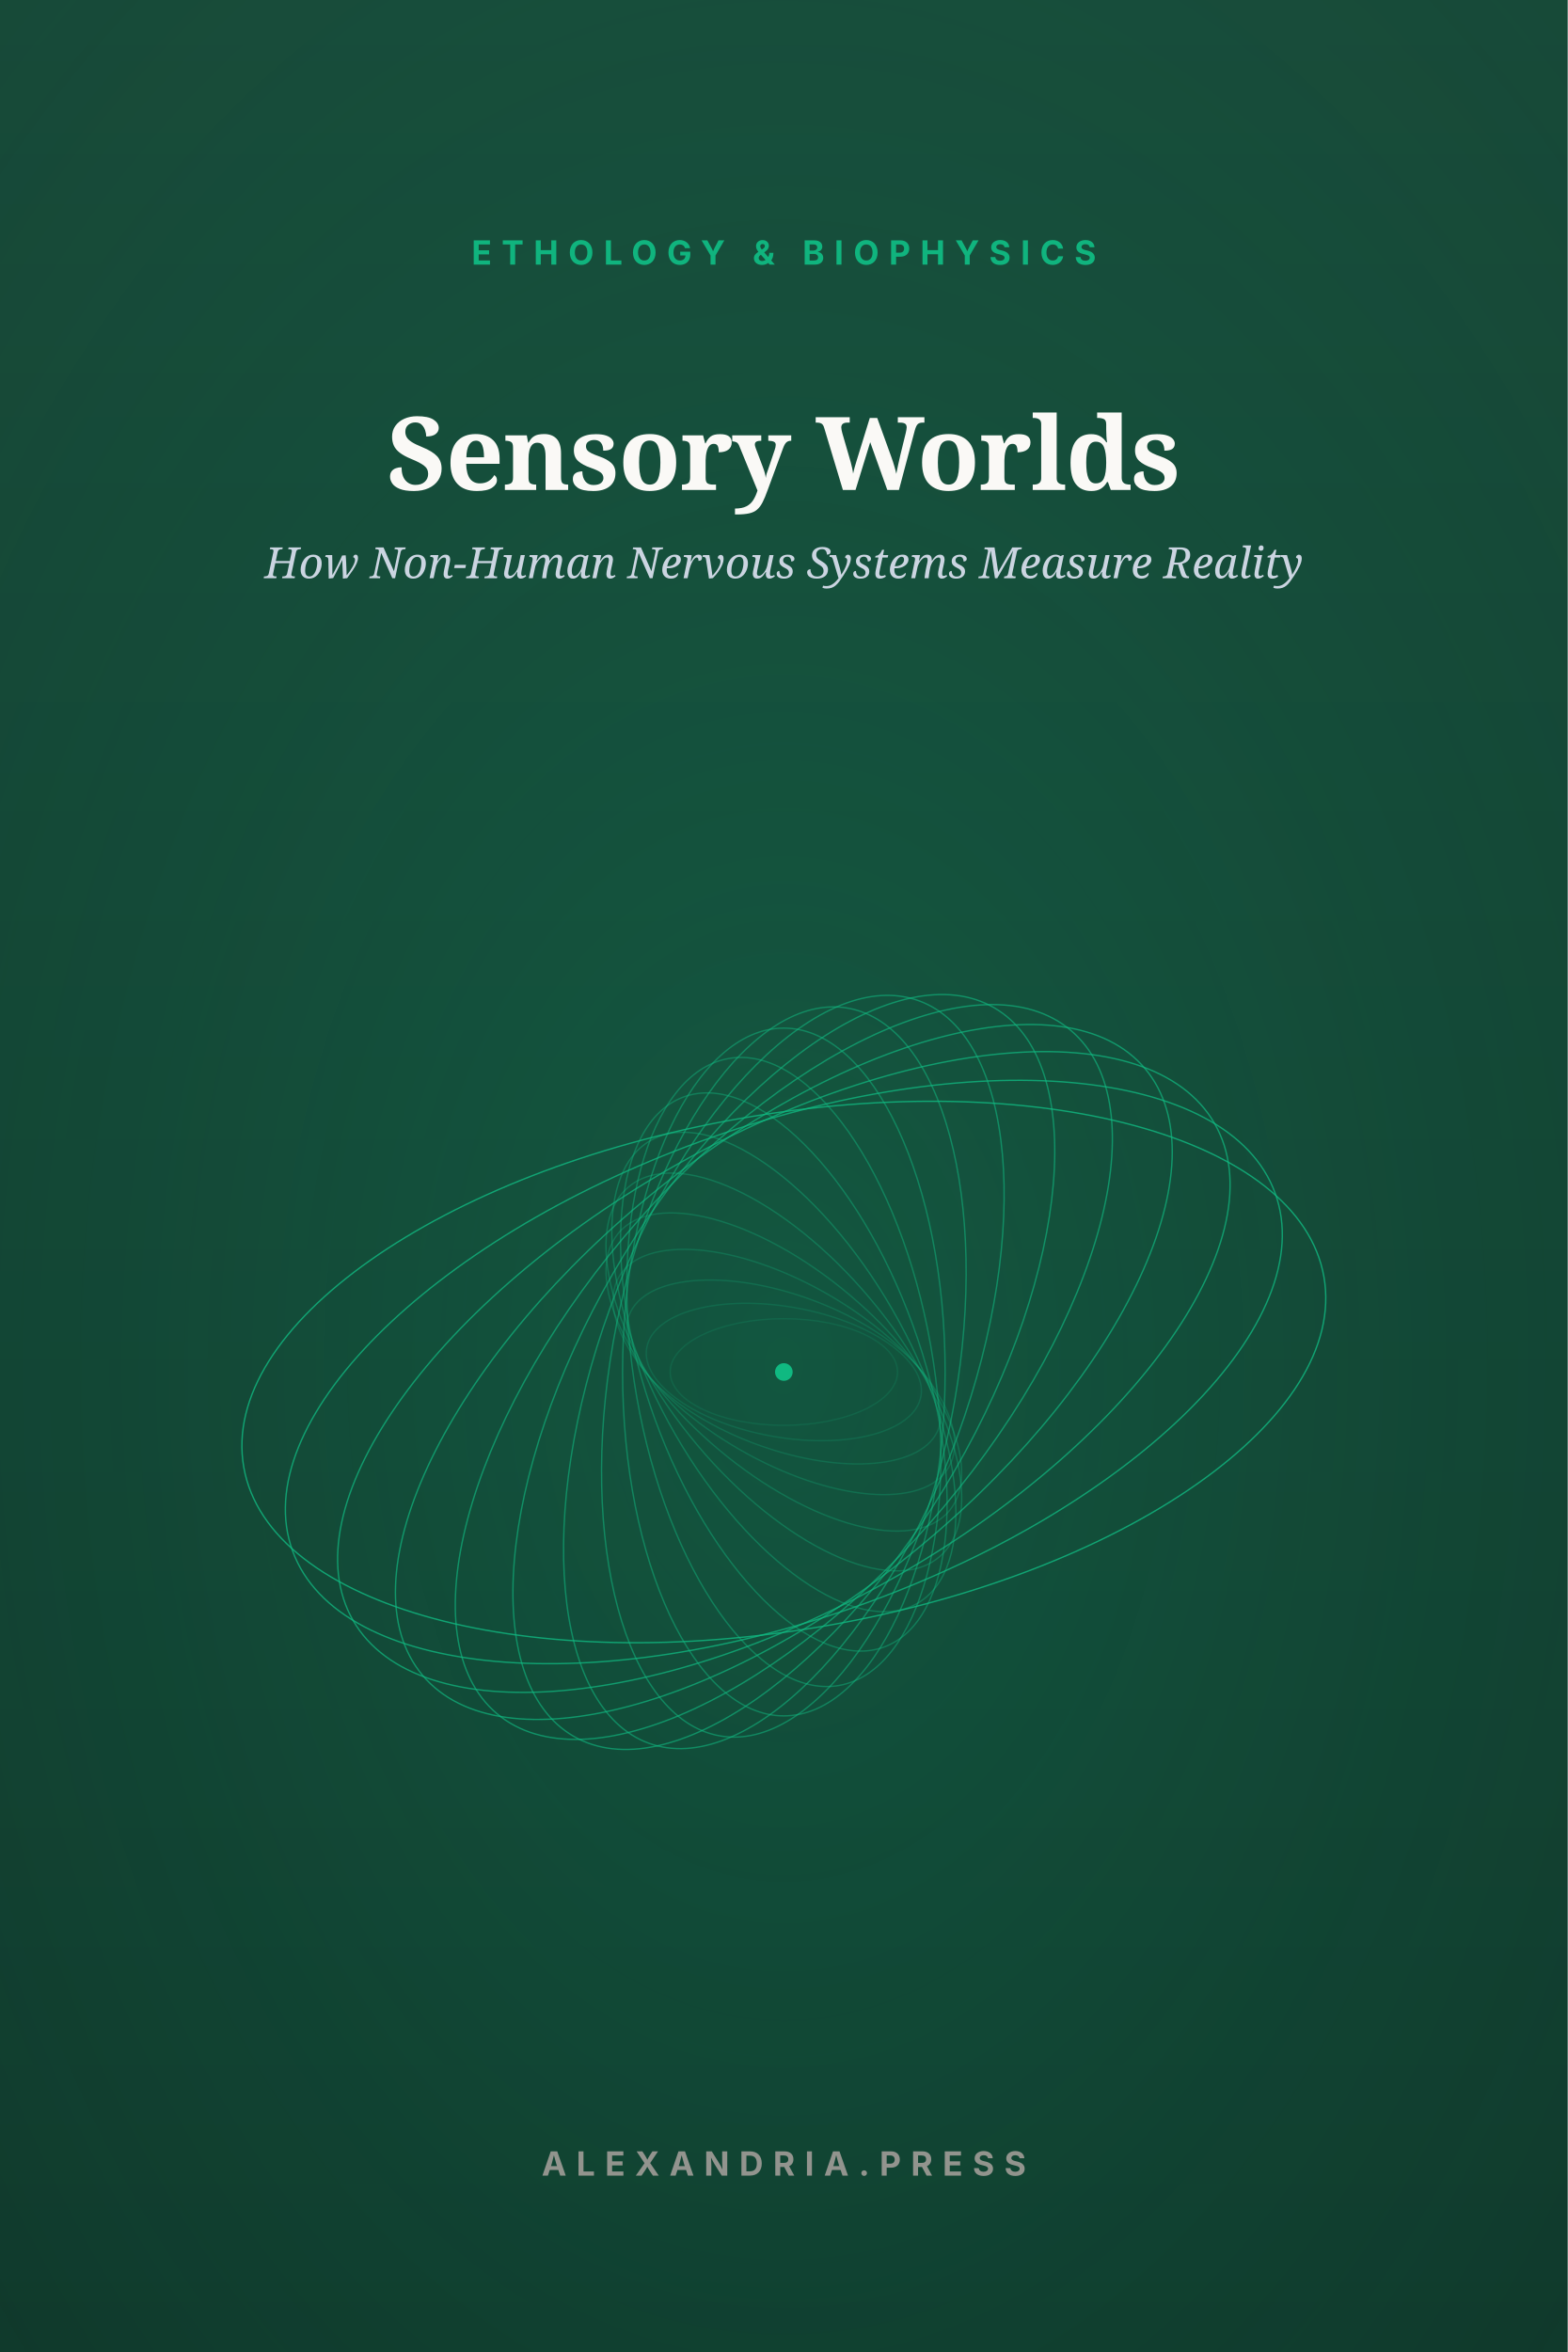
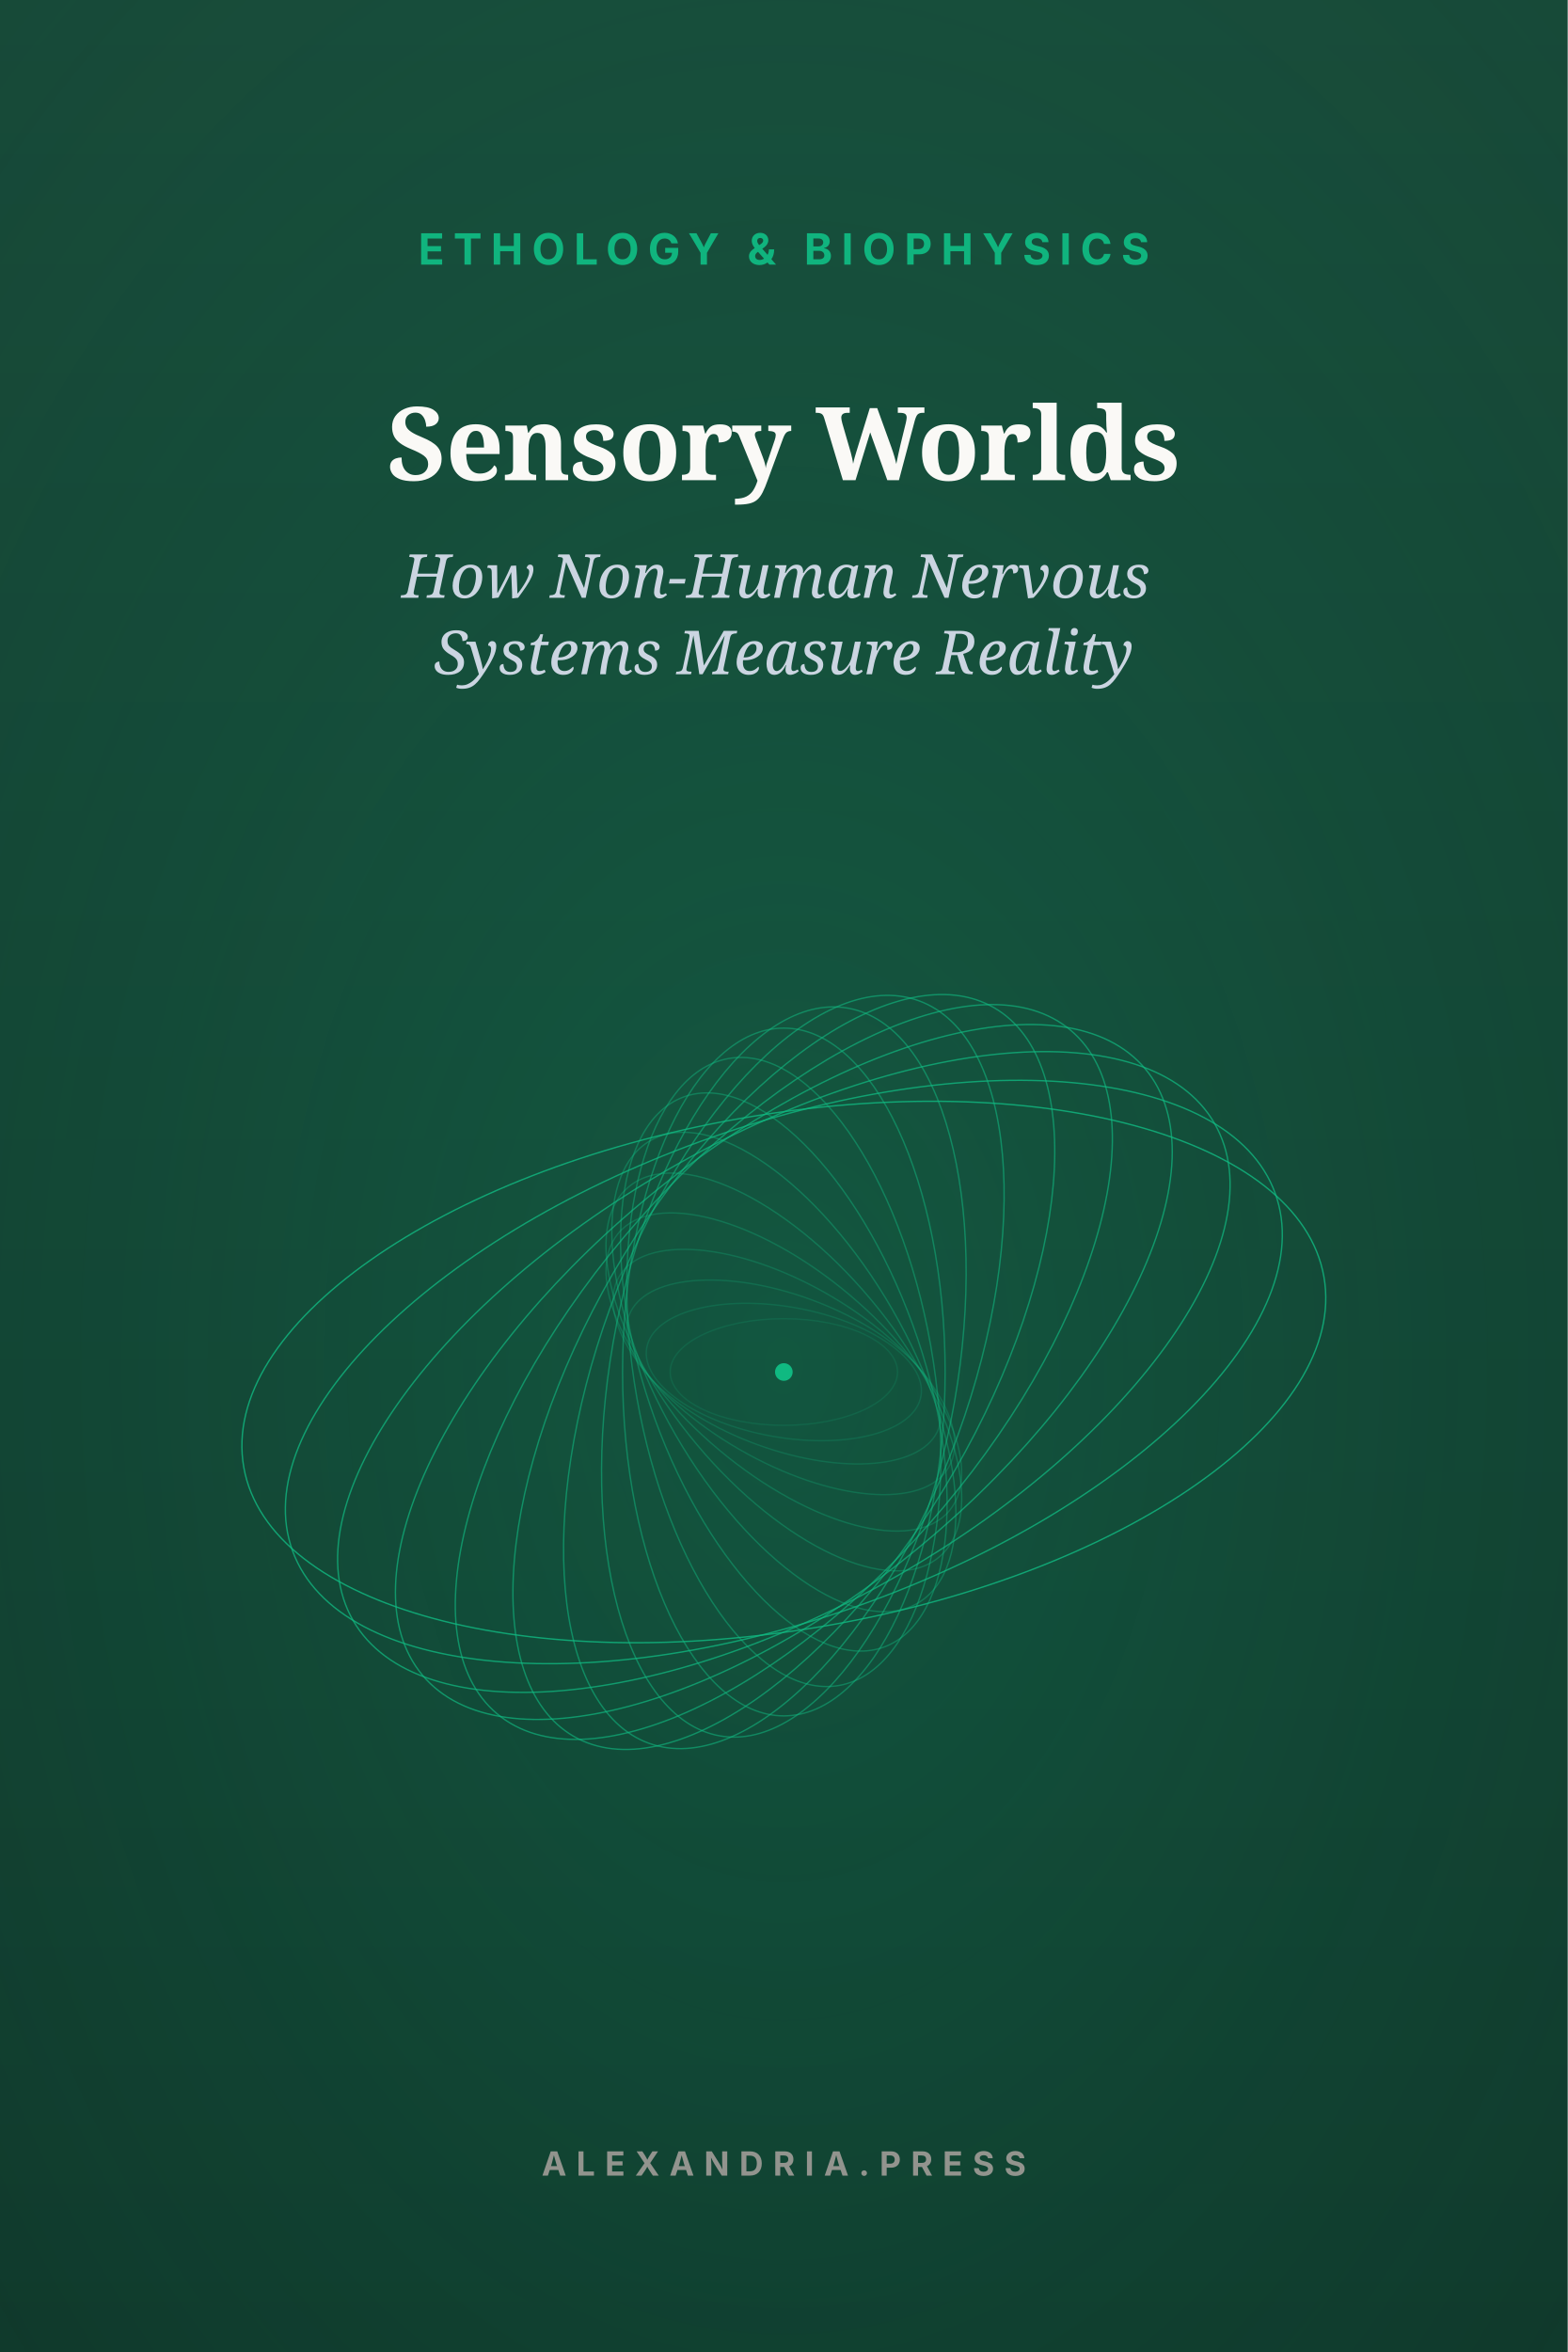
<svg xmlns="http://www.w3.org/2000/svg" viewBox="0 0 1600 2400" width="100%" height="100%">
  <defs>
    <linearGradient id="bg-sensory-worlds" x1="0%" y1="0%" x2="0%" y2="100%">
      <stop offset="0%" stop-color="#184032" />
      <stop offset="60%" stop-color="#133328" />
      <stop offset="100%" stop-color="#102b22" />
    </linearGradient>
    <radialGradient id="halo-sensory-worlds" cx="50%" cy="58%" r="75%">
      <stop offset="0%" stop-color="#10b981" stop-opacity="0.26" />
      <stop offset="55%" stop-color="#10b981" stop-opacity="0.15" />
      <stop offset="100%" stop-color="#10b981" stop-opacity="0.08" />
    </radialGradient>
  </defs>
  <rect width="1600" height="2400" fill="url(#bg-sensory-worlds)" />
  <rect width="1600" height="2400" fill="url(#halo-sensory-worlds)" />
  <g text-anchor="middle" font-family="'Inter', -apple-system, sans-serif">
-     <text x="800" y="270" font-size="34" font-weight="700" letter-spacing="10" fill="#10b981" opacity="0.95">ETHOLOGY &amp; BIOPHYSICS</text>
+     <text x="800" y="270" font-size="44" font-weight="700" letter-spacing="9" fill="#10b981" opacity="0.95">ETHOLOGY &amp; BIOPHYSICS</text>
  </g>
  <g text-anchor="middle">
-     <text x="800" y="500" font-family="'Literata', Georgia, serif" font-size="104" font-weight="700" letter-spacing="-0.01em" fill="#faf9f6">
+     <text x="800" y="490" font-family="'Literata', Georgia, serif" font-size="104" font-weight="700" letter-spacing="-0.01em" fill="#faf9f6">
      Sensory Worlds
    </text>
-     <text x="800" y="590" font-family="'Literata', Georgia, serif" font-size="44" font-weight="400" font-style="italic" fill="#cbd5e1">
-       How Non-Human Nervous Systems Measure Reality
+     <text x="800" y="610" font-family="'Literata', Georgia, serif" font-size="62" font-weight="400" font-style="italic" fill="#cbd5e1">
+       <tspan x="800" dy="0">How Non-Human Nervous</tspan>
+       <tspan x="800" dy="78">Systems Measure Reality</tspan>
    </text>
  </g>
  <g class="emblem-harmonic">
    <ellipse cx="800" cy="1400" rx="116.0" ry="54.4" transform="rotate(0 800 1400)" stroke="#10b981" stroke-width="1.4" fill="none" opacity="0.16" />
    <ellipse cx="800" cy="1400" rx="142.1" ry="66.6" transform="rotate(10 800 1400)" stroke="#10b981" stroke-width="1.4" fill="none" opacity="0.20" />
    <ellipse cx="800" cy="1400" rx="168.2" ry="78.9" transform="rotate(20 800 1400)" stroke="#10b981" stroke-width="1.4" fill="none" opacity="0.24" />
    <ellipse cx="800" cy="1400" rx="194.3" ry="91.1" transform="rotate(30 800 1400)" stroke="#10b981" stroke-width="1.4" fill="none" opacity="0.27" />
    <ellipse cx="800" cy="1400" rx="220.4" ry="103.4" transform="rotate(40 800 1400)" stroke="#10b981" stroke-width="1.4" fill="none" opacity="0.31" />
    <ellipse cx="800" cy="1400" rx="246.5" ry="115.6" transform="rotate(50 800 1400)" stroke="#10b981" stroke-width="1.4" fill="none" opacity="0.35" />
    <ellipse cx="800" cy="1400" rx="272.6" ry="127.8" transform="rotate(60 800 1400)" stroke="#10b981" stroke-width="1.4" fill="none" opacity="0.39" />
    <ellipse cx="800" cy="1400" rx="298.7" ry="140.1" transform="rotate(70 800 1400)" stroke="#10b981" stroke-width="1.4" fill="none" opacity="0.43" />
    <ellipse cx="800" cy="1400" rx="324.8" ry="152.3" transform="rotate(80 800 1400)" stroke="#10b981" stroke-width="1.4" fill="none" opacity="0.46" />
    <ellipse cx="800" cy="1400" rx="350.9" ry="164.6" transform="rotate(90 800 1400)" stroke="#10b981" stroke-width="1.4" fill="none" opacity="0.50" />
    <ellipse cx="800" cy="1400" rx="377.0" ry="176.8" transform="rotate(100 800 1400)" stroke="#10b981" stroke-width="1.4" fill="none" opacity="0.54" />
    <ellipse cx="800" cy="1400" rx="403.1" ry="189.0" transform="rotate(110 800 1400)" stroke="#10b981" stroke-width="1.4" fill="none" opacity="0.58" />
    <ellipse cx="800" cy="1400" rx="429.2" ry="201.3" transform="rotate(120 800 1400)" stroke="#10b981" stroke-width="1.4" fill="none" opacity="0.62" />
    <ellipse cx="800" cy="1400" rx="455.3" ry="213.5" transform="rotate(130 800 1400)" stroke="#10b981" stroke-width="1.4" fill="none" opacity="0.65" />
    <ellipse cx="800" cy="1400" rx="481.4" ry="225.8" transform="rotate(140 800 1400)" stroke="#10b981" stroke-width="1.4" fill="none" opacity="0.69" />
    <ellipse cx="800" cy="1400" rx="507.5" ry="238.0" transform="rotate(150 800 1400)" stroke="#10b981" stroke-width="1.4" fill="none" opacity="0.73" />
    <ellipse cx="800" cy="1400" rx="533.6" ry="250.2" transform="rotate(160 800 1400)" stroke="#10b981" stroke-width="1.4" fill="none" opacity="0.77" />
    <ellipse cx="800" cy="1400" rx="559.7" ry="262.5" transform="rotate(170 800 1400)" stroke="#10b981" stroke-width="1.4" fill="none" opacity="0.81" />
    <circle cx="800" cy="1400" r="9" fill="#10b981" />
  </g>
  <g text-anchor="middle" font-family="'Inter', -apple-system, sans-serif">
    <text x="800" y="2220" font-size="34" font-weight="700" letter-spacing="10" fill="#a8a29e" opacity="0.85">ALEXANDRIA.PRESS</text>
  </g>
</svg>
